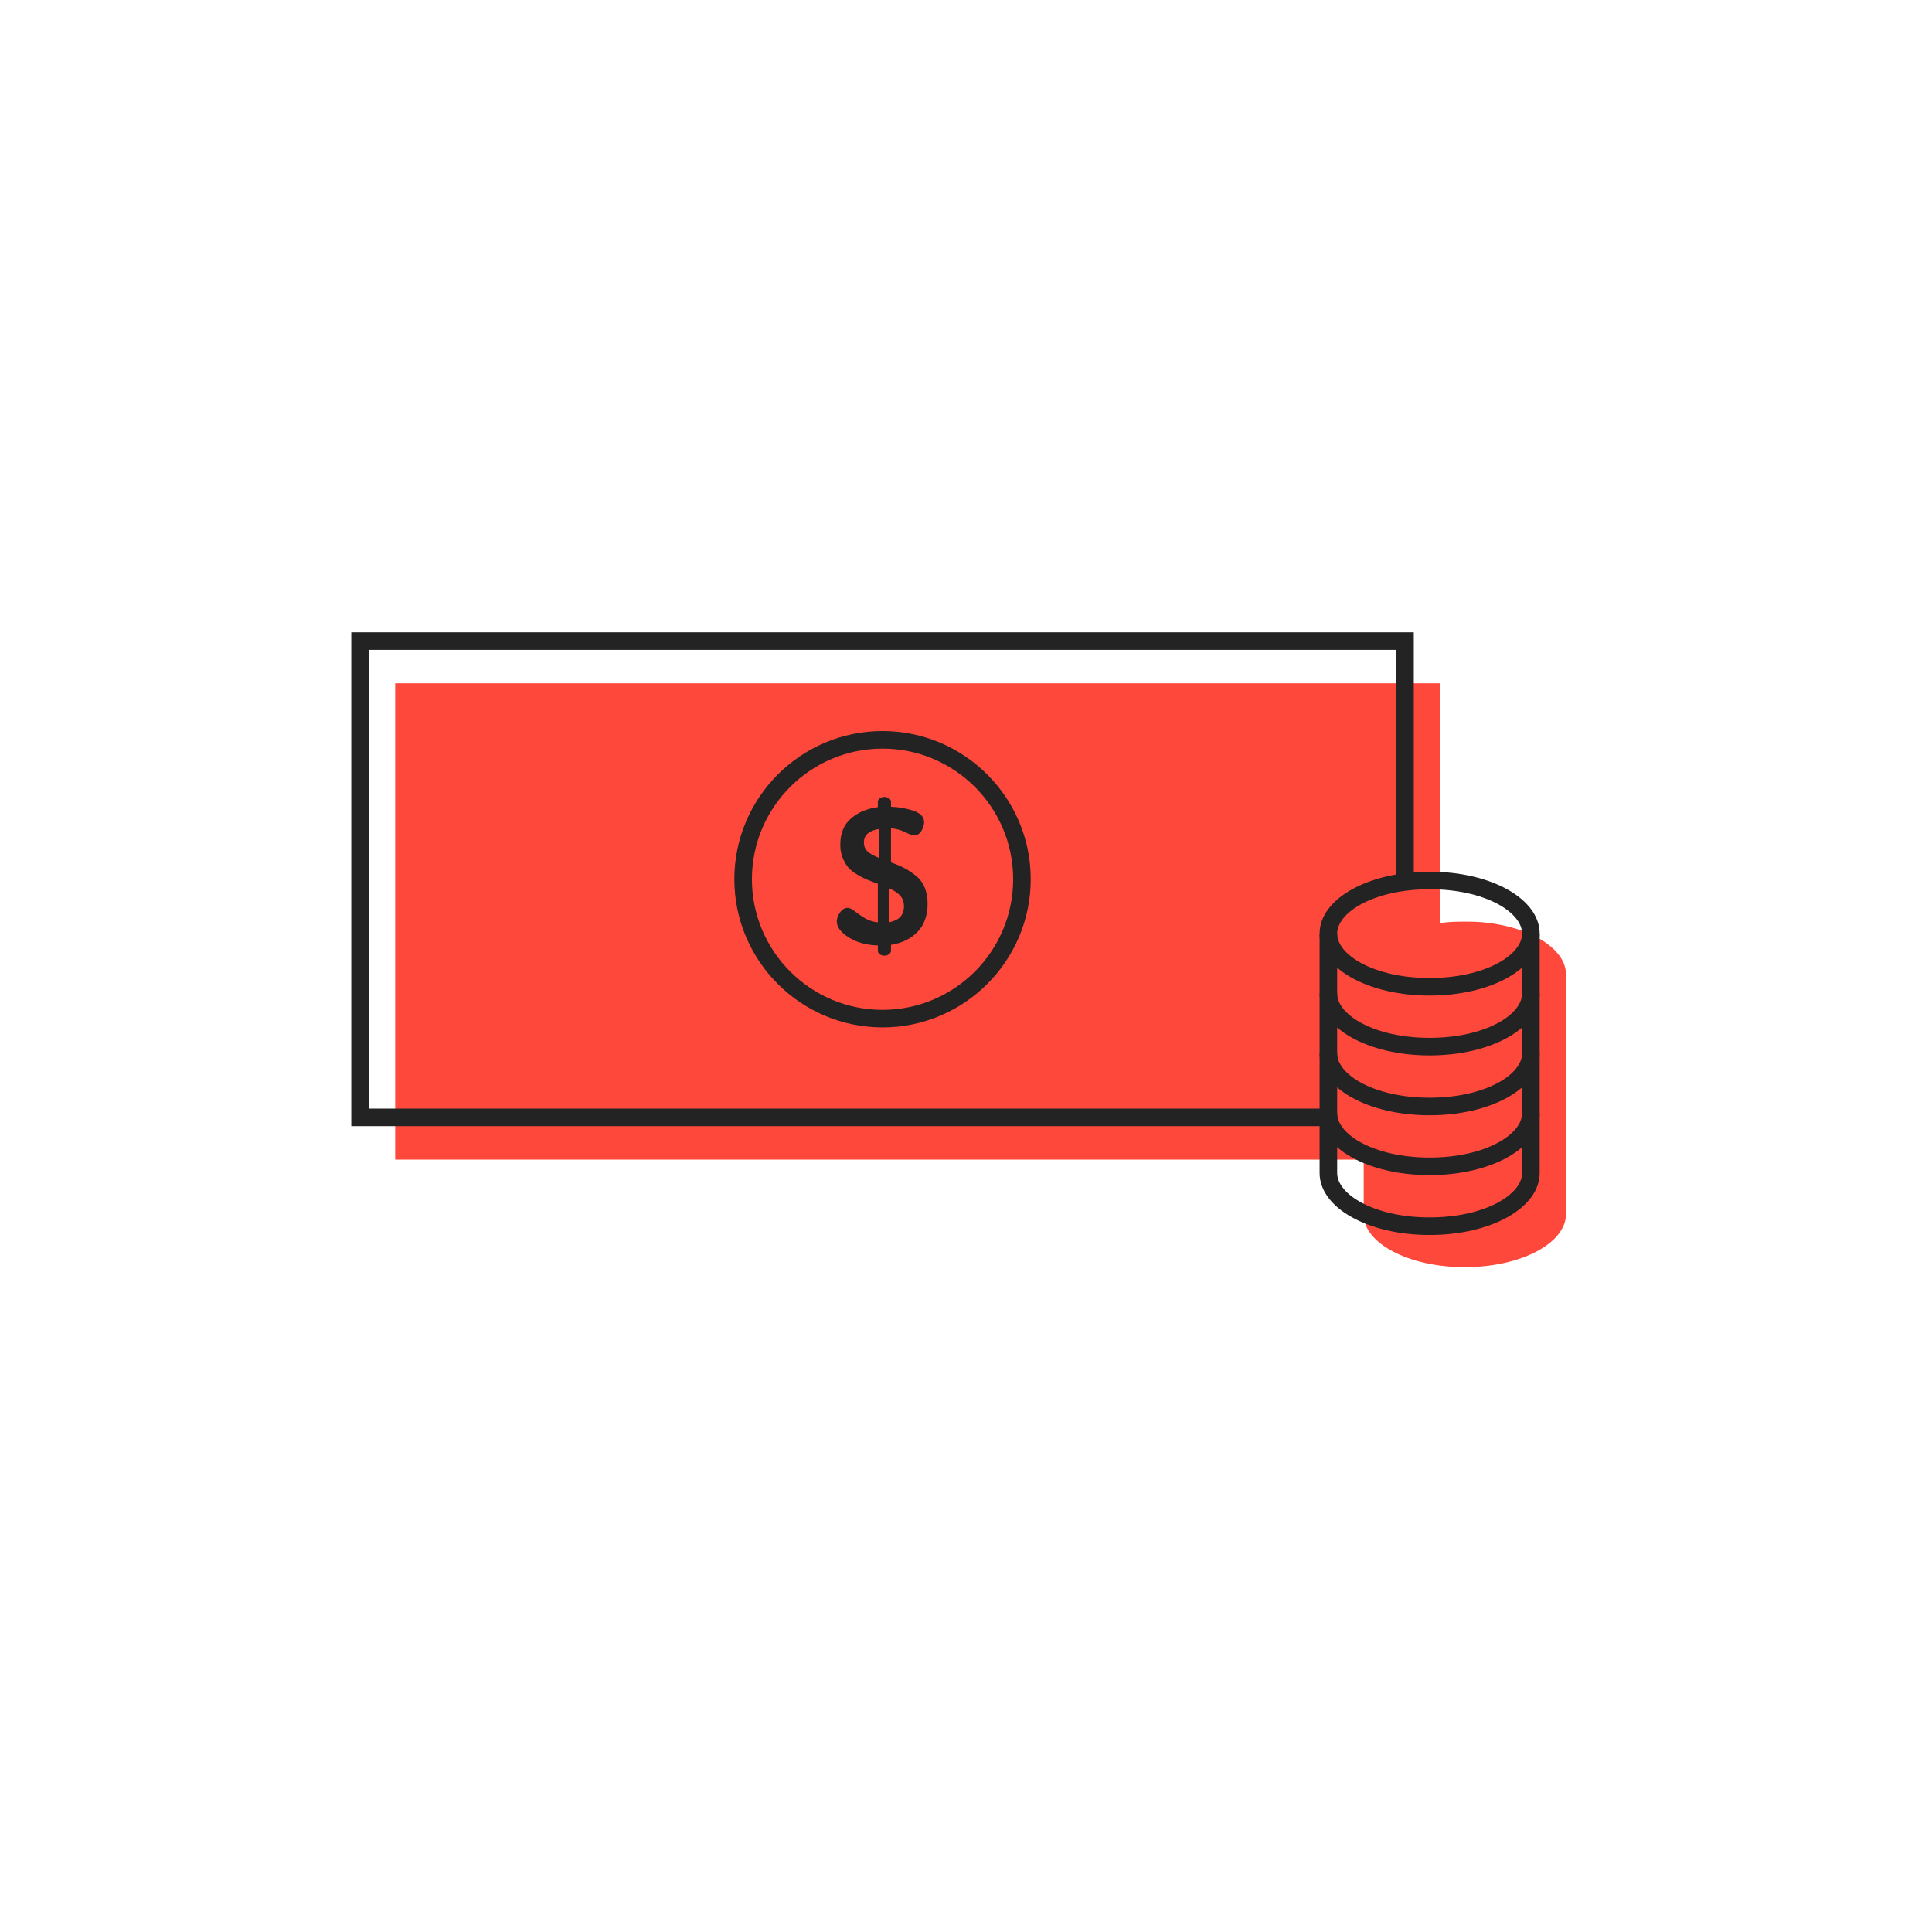
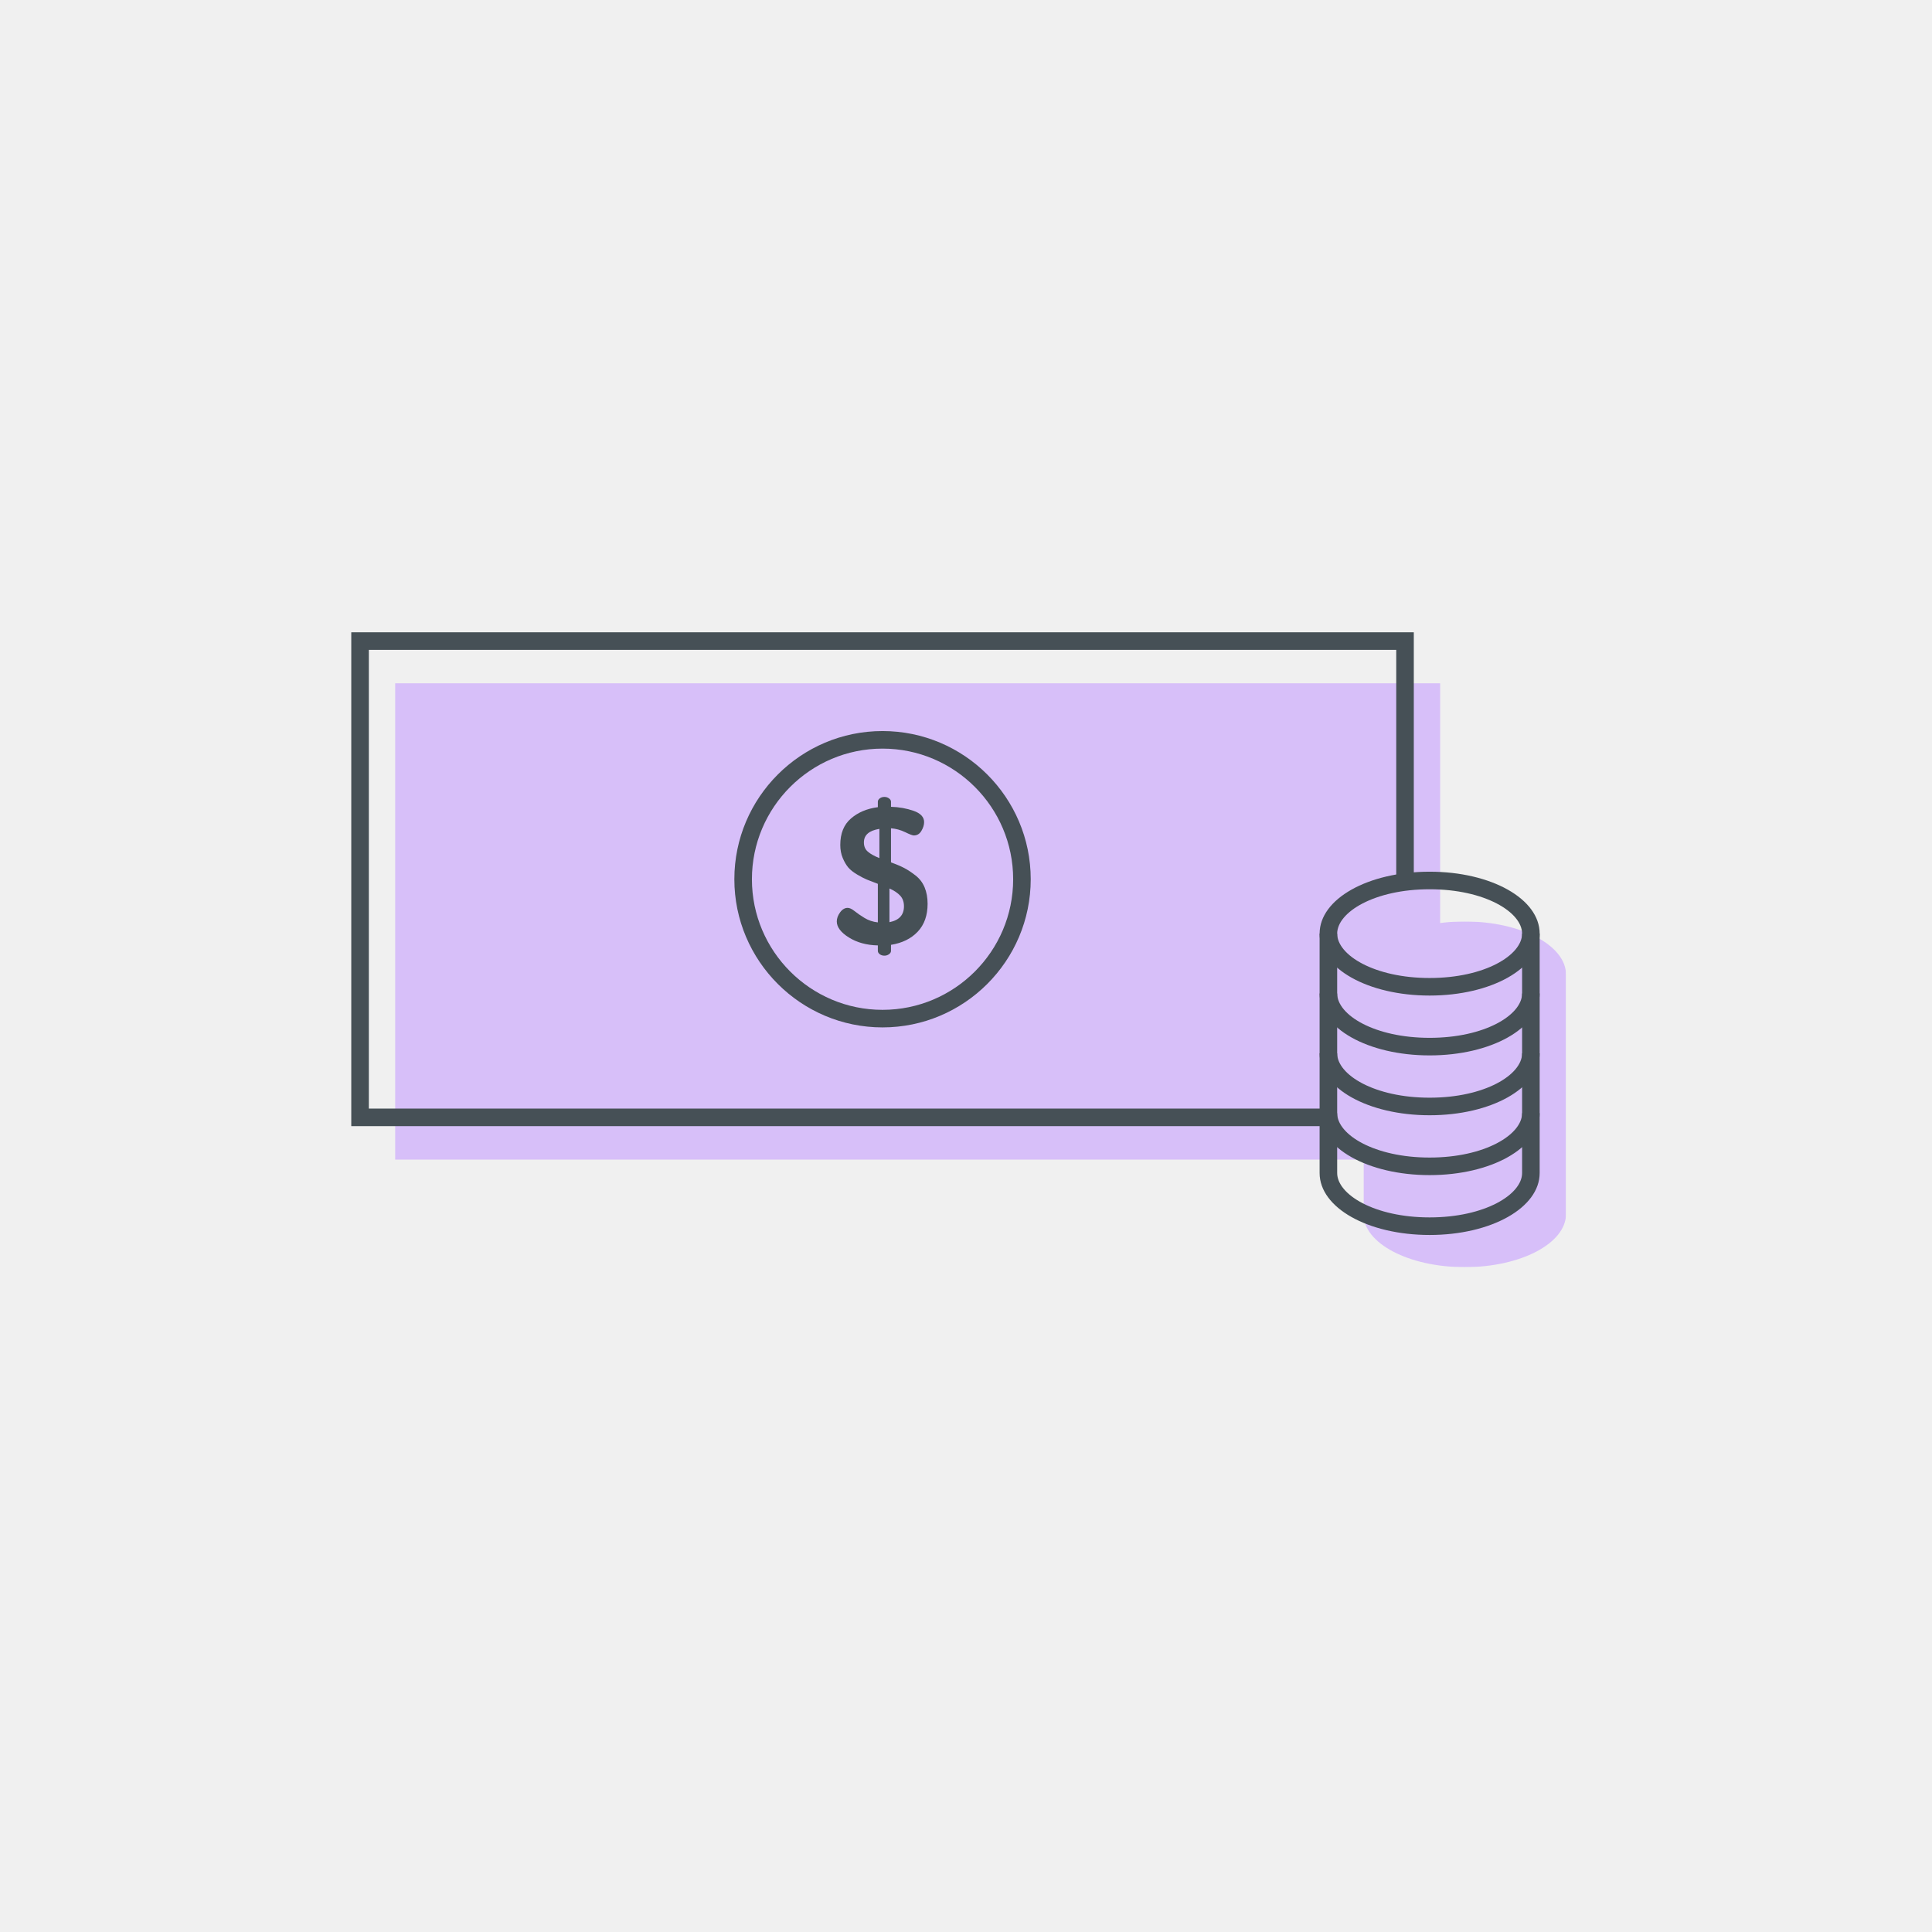
<svg xmlns="http://www.w3.org/2000/svg" width="110" height="110" viewBox="0 0 110 110" fill="none">
  <g id="i-eco">
-     <rect width="110" height="110" fill="white" />
    <g id="Group 4">
      <g id="Group 3">
        <mask id="mask0" mask-type="alpha" maskUnits="userSpaceOnUse" x="77" y="52" width="13" height="21">
          <path id="Clip 2" fill-rule="evenodd" clip-rule="evenodd" d="M77.633 72.147H89.161V52.464L77.633 52.464V72.147Z" fill="white" />
        </mask>
        <g mask="url(#mask0)">
-           <path id="Fill 1" fill-rule="evenodd" clip-rule="evenodd" d="M83.397 52.464C80.213 52.464 77.633 53.818 77.633 55.49V69.121C77.633 70.792 80.213 72.147 83.397 72.147C86.581 72.147 89.162 70.792 89.162 69.121V55.49C89.162 53.818 86.581 52.464 83.397 52.464" fill="#FF483C" />
+           <path id="Fill 1" fill-rule="evenodd" clip-rule="evenodd" d="M83.397 52.464C80.213 52.464 77.633 53.818 77.633 55.49V69.121C77.633 70.792 80.213 72.147 83.397 72.147C86.581 72.147 89.162 70.792 89.162 69.121V55.49C89.162 53.818 86.581 52.464 83.397 52.464Z" fill="#D7BFF9" />
        </g>
      </g>
-       <path id="Fill 4" fill-rule="evenodd" clip-rule="evenodd" d="M22.5 66.023H81.996V38.904H22.5V66.023Z" fill="#FF483C" />
-       <path id="Fill 6" fill-rule="evenodd" clip-rule="evenodd" d="M81.397 70.314C77.885 70.314 75.133 68.764 75.133 66.787V53.157H76.133V66.787C76.133 68.007 78.249 69.314 81.397 69.314C84.546 69.314 86.662 68.007 86.662 66.787V53.157H87.662V66.787C87.662 68.764 84.91 70.314 81.397 70.314" fill="#232323" />
-       <path id="Fill 7" fill-rule="evenodd" clip-rule="evenodd" d="M75.634 64.118H20V36H80.496V50.059H79.496V37H21V63.118H75.634V64.118Z" fill="#232323" />
-       <path id="Fill 8" fill-rule="evenodd" clip-rule="evenodd" d="M81.397 50.631C78.249 50.631 76.133 51.937 76.133 53.157C76.133 54.377 78.249 55.683 81.397 55.683C84.546 55.683 86.662 54.377 86.662 53.157C86.662 51.937 84.546 50.631 81.397 50.631M81.397 56.683C77.885 56.683 75.133 55.134 75.133 53.157C75.133 51.18 77.885 49.631 81.397 49.631C84.91 49.631 87.662 51.18 87.662 53.157C87.662 55.134 84.91 56.683 81.397 56.683" fill="#232323" />
-       <path id="Fill 9" fill-rule="evenodd" clip-rule="evenodd" d="M81.397 66.906C77.885 66.906 75.133 65.357 75.133 63.38H76.133C76.133 64.6 78.249 65.906 81.397 65.906C84.546 65.906 86.662 64.6 86.662 63.38H87.662C87.662 65.357 84.91 66.906 81.397 66.906" fill="#232323" />
-       <path id="Fill 10" fill-rule="evenodd" clip-rule="evenodd" d="M81.397 60.09C77.885 60.09 75.133 58.541 75.133 56.564H76.133C76.133 57.784 78.249 59.09 81.397 59.09C84.546 59.09 86.662 57.784 86.662 56.564H87.662C87.662 58.541 84.91 60.09 81.397 60.09" fill="#232323" />
-       <path id="Fill 11" fill-rule="evenodd" clip-rule="evenodd" d="M81.397 63.498C77.885 63.498 75.133 61.949 75.133 59.972H76.133C76.133 61.192 78.249 62.498 81.397 62.498C84.546 62.498 86.662 61.192 86.662 59.972H87.662C87.662 61.949 84.91 63.498 81.397 63.498" fill="#232323" />
-       <path id="Fill 12" fill-rule="evenodd" clip-rule="evenodd" d="M50.248 42.623C46.147 42.623 42.811 45.959 42.811 50.06C42.811 54.16 46.147 57.496 50.248 57.496C54.349 57.496 57.685 54.16 57.685 50.06C57.685 45.959 54.349 42.623 50.248 42.623M50.248 58.496C45.596 58.496 41.811 54.711 41.811 50.06C41.811 45.408 45.596 41.623 50.248 41.623C54.9 41.623 58.685 45.408 58.685 50.06C58.685 54.711 54.9 58.496 50.248 58.496" fill="#232323" />
-       <path id="Fill 13" fill-rule="evenodd" clip-rule="evenodd" d="M50.642 52.505C51.193 52.396 51.468 52.094 51.468 51.602C51.468 51.352 51.397 51.15 51.253 50.995C51.111 50.841 50.907 50.705 50.642 50.587V52.505ZM49.187 47.964C49.187 48.185 49.26 48.359 49.408 48.487C49.554 48.616 49.775 48.739 50.069 48.857V47.193C49.481 47.287 49.187 47.545 49.187 47.964V47.964ZM47.643 52.461C47.643 52.292 47.705 52.121 47.83 51.948C47.955 51.776 48.099 51.69 48.261 51.69C48.371 51.69 48.501 51.75 48.652 51.871C48.802 51.993 48.992 52.123 49.22 52.263C49.448 52.402 49.701 52.487 49.981 52.517V50.322C49.708 50.22 49.501 50.139 49.358 50.08C49.214 50.022 49.031 49.926 48.806 49.794C48.582 49.661 48.412 49.526 48.293 49.386C48.176 49.246 48.072 49.067 47.98 48.846C47.888 48.625 47.842 48.379 47.842 48.107C47.842 47.453 48.044 46.951 48.449 46.603C48.852 46.253 49.363 46.038 49.981 45.957V45.649C49.981 45.575 50.017 45.511 50.09 45.456C50.164 45.401 50.252 45.373 50.355 45.373C50.451 45.373 50.538 45.401 50.615 45.456C50.692 45.511 50.73 45.575 50.73 45.649V45.936C51.193 45.95 51.622 46.027 52.02 46.167C52.416 46.307 52.615 46.52 52.615 46.807C52.615 46.968 52.564 47.135 52.46 47.308C52.358 47.481 52.214 47.567 52.031 47.567C51.957 47.567 51.791 47.505 51.535 47.379C51.278 47.255 51.009 47.181 50.73 47.159V49.099C51.032 49.209 51.282 49.316 51.48 49.419C51.678 49.522 51.893 49.663 52.124 49.843C52.356 50.024 52.529 50.249 52.643 50.522C52.756 50.793 52.814 51.106 52.814 51.458C52.814 52.119 52.626 52.649 52.251 53.046C51.876 53.442 51.37 53.692 50.73 53.795V54.137C50.73 54.21 50.692 54.275 50.615 54.33C50.538 54.385 50.451 54.412 50.355 54.412C50.252 54.412 50.164 54.385 50.09 54.33C50.017 54.275 49.981 54.21 49.981 54.137V53.828C49.341 53.814 48.791 53.663 48.332 53.376C47.873 53.09 47.643 52.784 47.643 52.461V52.461Z" fill="#232323" />
+       <path id="Fill 4" fill-rule="evenodd" clip-rule="evenodd" d="M22.5 66.023H81.996V38.904H22.5V66.023Z" fill="#D7BFF9" />
+       <path id="Fill 6" fill-rule="evenodd" clip-rule="evenodd" d="M81.397 70.314C77.885 70.314 75.133 68.764 75.133 66.787V53.157H76.133V66.787C76.133 68.007 78.249 69.314 81.397 69.314C84.546 69.314 86.662 68.007 86.662 66.787V53.157H87.662V66.787C87.662 68.764 84.91 70.314 81.397 70.314Z" fill="#465056" />
+       <path id="Fill 7" fill-rule="evenodd" clip-rule="evenodd" d="M75.634 64.118H20V36H80.496V50.059H79.496V37H21V63.118H75.634V64.118Z" fill="#465056" />
+       <path id="Fill 8" fill-rule="evenodd" clip-rule="evenodd" d="M81.397 50.631C78.249 50.631 76.133 51.937 76.133 53.157C76.133 54.377 78.249 55.683 81.397 55.683C84.546 55.683 86.662 54.377 86.662 53.157C86.662 51.937 84.546 50.631 81.397 50.631ZM81.397 56.683C77.885 56.683 75.133 55.134 75.133 53.157C75.133 51.18 77.885 49.631 81.397 49.631C84.91 49.631 87.662 51.18 87.662 53.157C87.662 55.134 84.91 56.683 81.397 56.683Z" fill="#465056" />
+       <path id="Fill 9" fill-rule="evenodd" clip-rule="evenodd" d="M81.397 66.906C77.885 66.906 75.133 65.357 75.133 63.38H76.133C76.133 64.6 78.249 65.906 81.397 65.906C84.546 65.906 86.662 64.6 86.662 63.38H87.662C87.662 65.357 84.91 66.906 81.397 66.906Z" fill="#465056" />
+       <path id="Fill 10" fill-rule="evenodd" clip-rule="evenodd" d="M81.397 60.09C77.885 60.09 75.133 58.541 75.133 56.564H76.133C76.133 57.784 78.249 59.09 81.397 59.09C84.546 59.09 86.662 57.784 86.662 56.564H87.662C87.662 58.541 84.91 60.09 81.397 60.09Z" fill="#465056" />
+       <path id="Fill 11" fill-rule="evenodd" clip-rule="evenodd" d="M81.397 63.498C77.885 63.498 75.133 61.949 75.133 59.972H76.133C76.133 61.192 78.249 62.498 81.397 62.498C84.546 62.498 86.662 61.192 86.662 59.972H87.662C87.662 61.949 84.91 63.498 81.397 63.498Z" fill="#465056" />
+       <path id="Fill 12" fill-rule="evenodd" clip-rule="evenodd" d="M50.248 42.623C46.147 42.623 42.811 45.959 42.811 50.06C42.811 54.16 46.147 57.496 50.248 57.496C54.349 57.496 57.685 54.16 57.685 50.06C57.685 45.959 54.349 42.623 50.248 42.623ZM50.248 58.496C45.596 58.496 41.811 54.711 41.811 50.06C41.811 45.408 45.596 41.623 50.248 41.623C54.9 41.623 58.685 45.408 58.685 50.06C58.685 54.711 54.9 58.496 50.248 58.496Z" fill="#465056" />
+       <path id="Fill 13" fill-rule="evenodd" clip-rule="evenodd" d="M50.642 52.505C51.193 52.396 51.468 52.094 51.468 51.602C51.468 51.352 51.397 51.15 51.253 50.995C51.111 50.841 50.907 50.705 50.642 50.587V52.505ZM49.187 47.964C49.187 48.185 49.26 48.359 49.408 48.487C49.554 48.616 49.775 48.739 50.069 48.857V47.193C49.481 47.287 49.187 47.545 49.187 47.964ZM47.643 52.461C47.643 52.292 47.705 52.121 47.83 51.948C47.955 51.776 48.099 51.69 48.261 51.69C48.371 51.69 48.501 51.75 48.652 51.871C48.802 51.993 48.992 52.123 49.22 52.263C49.448 52.402 49.701 52.487 49.981 52.517V50.322C49.708 50.22 49.501 50.139 49.358 50.08C49.214 50.022 49.031 49.926 48.806 49.794C48.582 49.661 48.412 49.526 48.293 49.386C48.176 49.246 48.072 49.067 47.98 48.846C47.888 48.625 47.842 48.379 47.842 48.107C47.842 47.453 48.044 46.951 48.449 46.603C48.852 46.253 49.363 46.038 49.981 45.957V45.649C49.981 45.575 50.017 45.511 50.09 45.456C50.164 45.401 50.252 45.373 50.355 45.373C50.451 45.373 50.538 45.401 50.615 45.456C50.692 45.511 50.73 45.575 50.73 45.649V45.936C51.193 45.95 51.622 46.027 52.02 46.167C52.416 46.307 52.615 46.52 52.615 46.807C52.615 46.968 52.564 47.135 52.46 47.308C52.358 47.481 52.214 47.567 52.031 47.567C51.957 47.567 51.791 47.505 51.535 47.379C51.278 47.255 51.009 47.181 50.73 47.159V49.099C51.032 49.209 51.282 49.316 51.48 49.419C51.678 49.522 51.893 49.663 52.124 49.843C52.356 50.024 52.529 50.249 52.643 50.522C52.756 50.793 52.814 51.106 52.814 51.458C52.814 52.119 52.626 52.649 52.251 53.046C51.876 53.442 51.37 53.692 50.73 53.795V54.137C50.73 54.21 50.692 54.275 50.615 54.33C50.538 54.385 50.451 54.412 50.355 54.412C50.252 54.412 50.164 54.385 50.09 54.33C50.017 54.275 49.981 54.21 49.981 54.137V53.828C49.341 53.814 48.791 53.663 48.332 53.376C47.873 53.09 47.643 52.784 47.643 52.461Z" fill="#465056" />
    </g>
  </g>
</svg>
